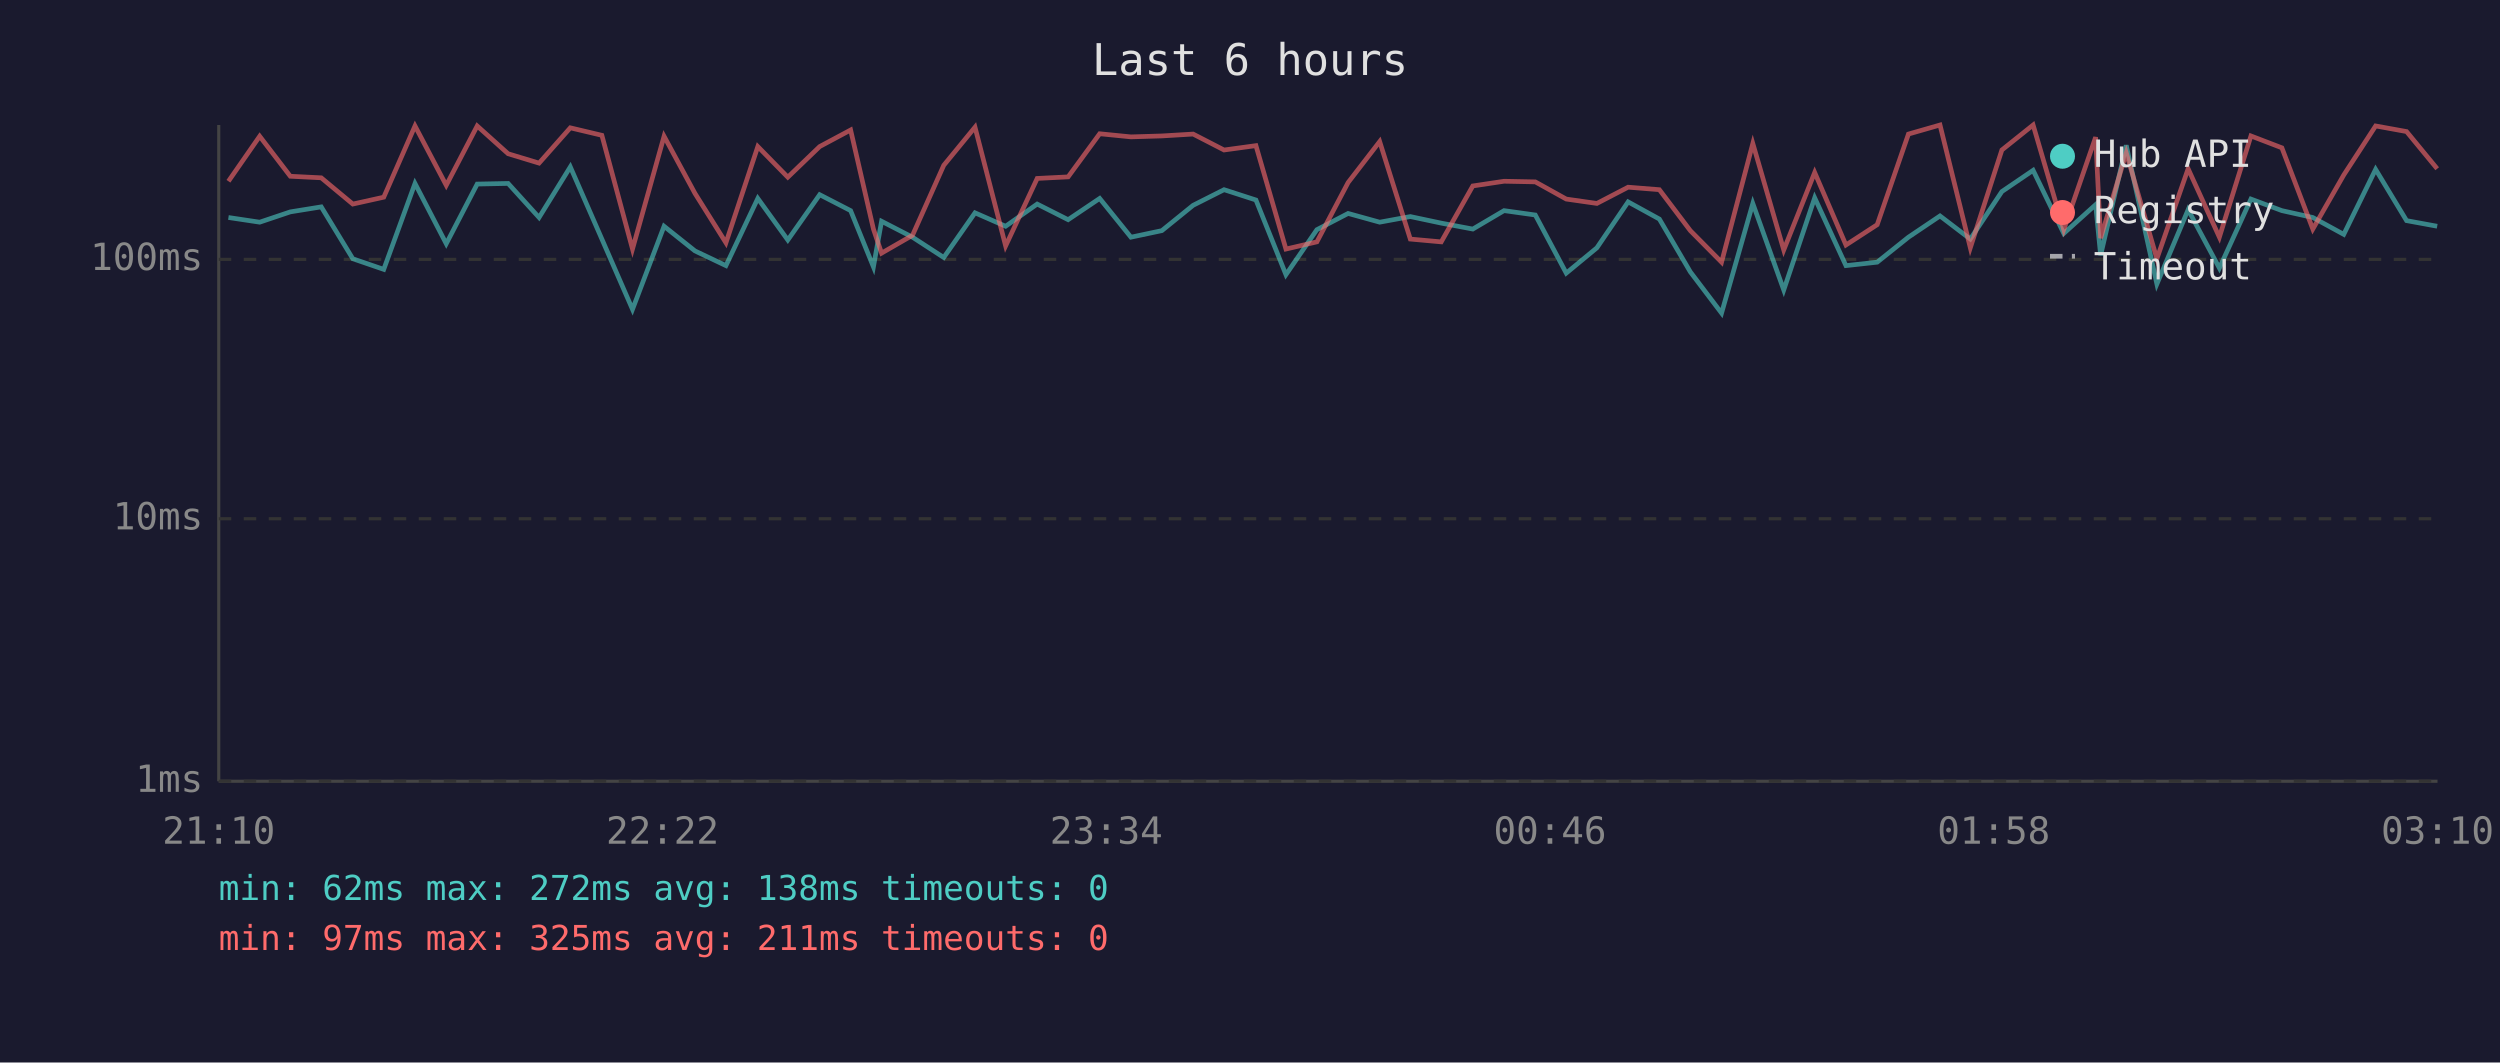
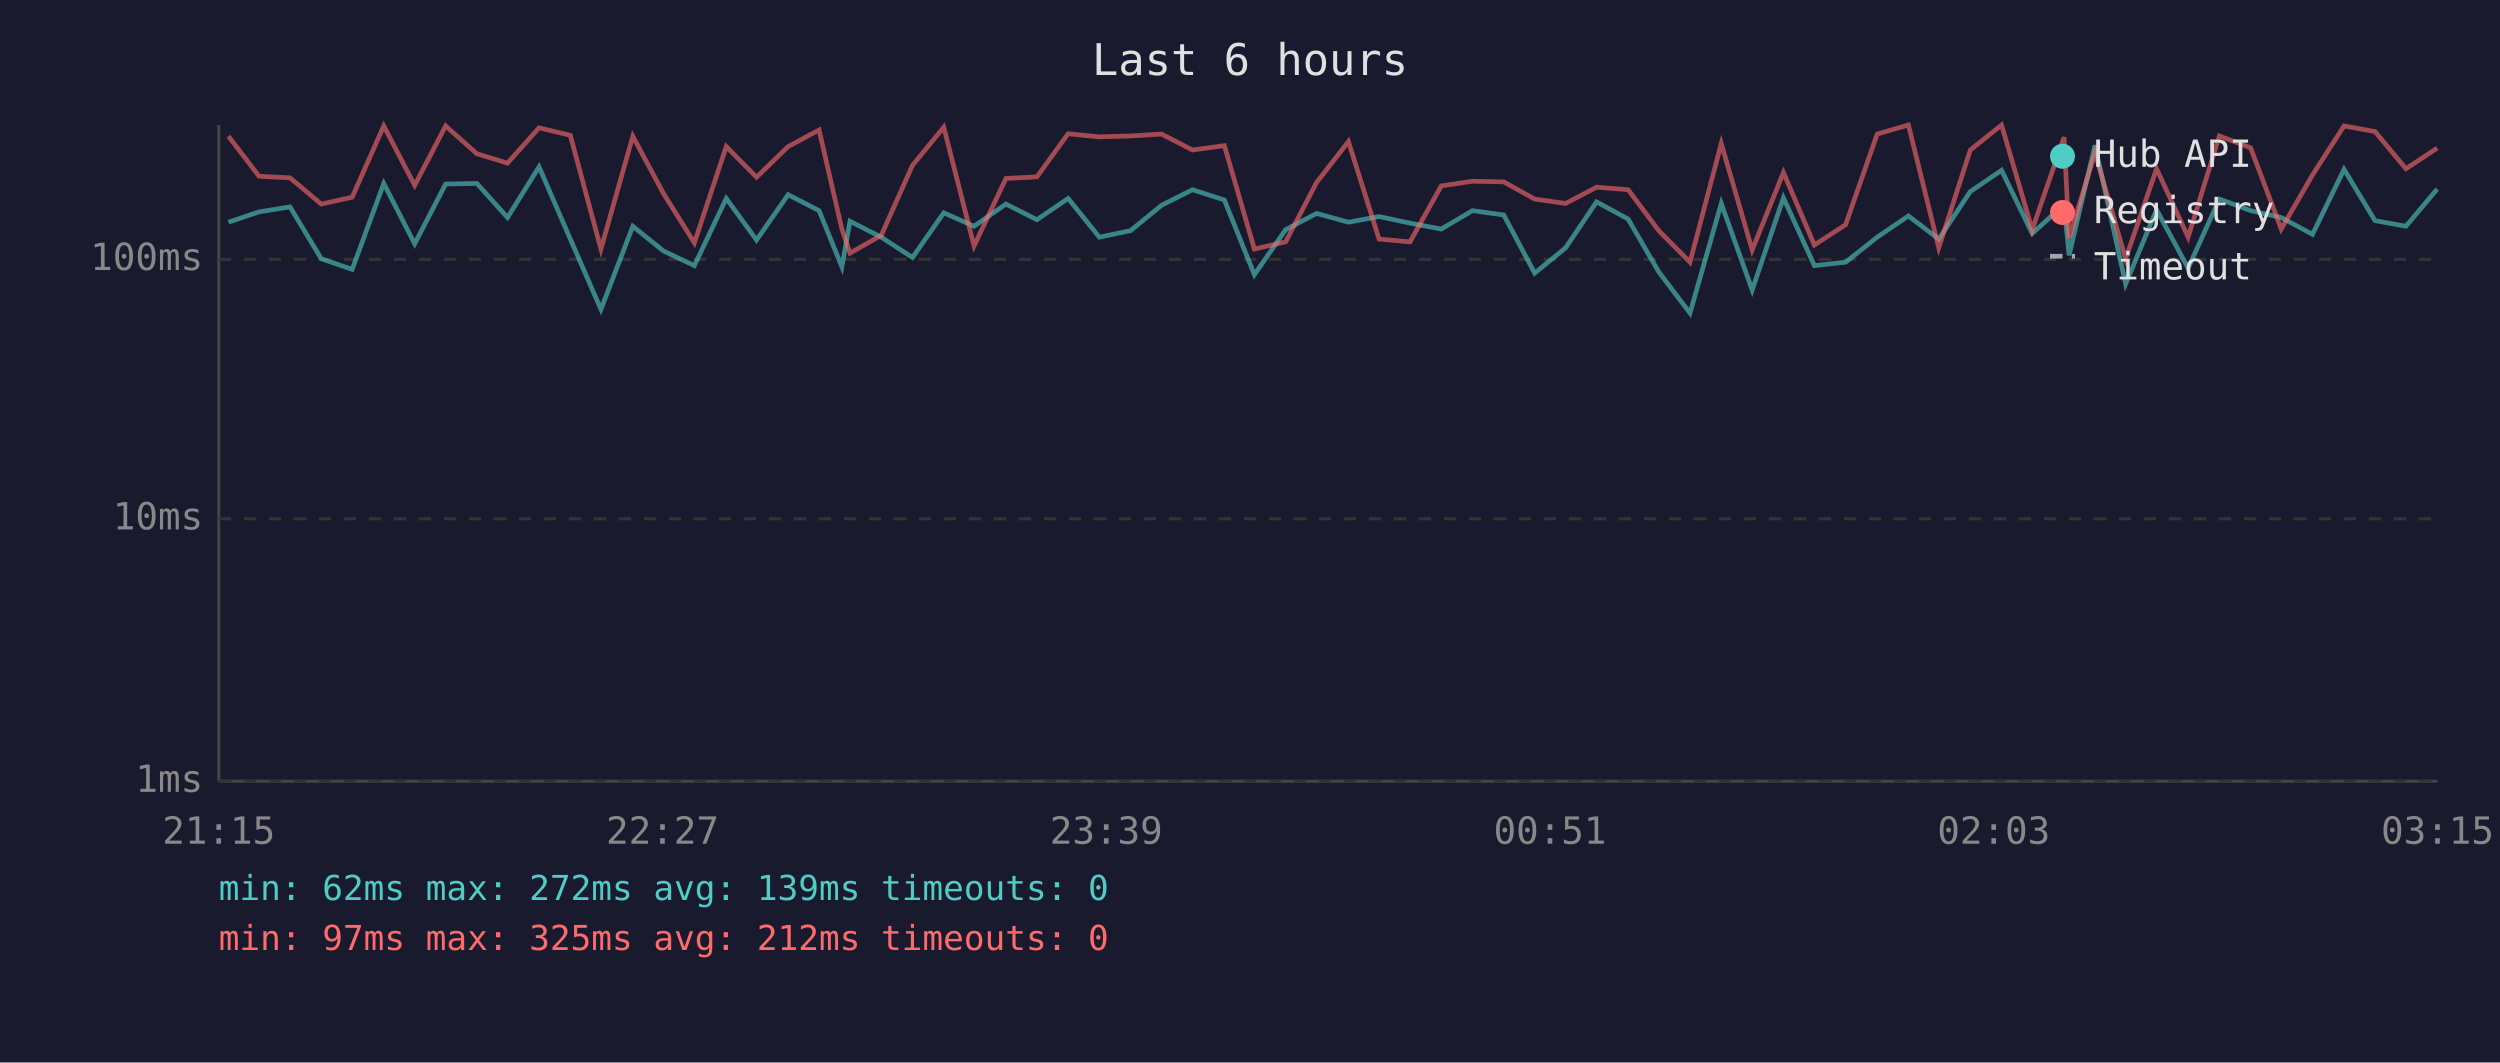
<svg xmlns="http://www.w3.org/2000/svg" viewBox="0 0 800 340" font-family="monospace" font-size="12">
  <rect width="800" height="340" fill="#1a1a2e" />
  <text x="400" y="24" fill="#e0e0e0" font-size="14" text-anchor="middle">Last 6 hours</text>
  <line x1="70" y1="40" x2="70" y2="250" stroke="#444" stroke-width="1" />
  <line x1="70" y1="250" x2="780" y2="250" stroke="#444" stroke-width="1" />
  <line x1="70" y1="250" x2="780" y2="250" stroke="#333" stroke-width="1" stroke-dasharray="4" />
  <text x="65" y="250" fill="#888" text-anchor="end" dominant-baseline="middle">1ms</text>
  <line x1="70" y1="166" x2="780" y2="166" stroke="#333" stroke-width="1" stroke-dasharray="4" />
  <text x="65" y="166" fill="#888" text-anchor="end" dominant-baseline="middle">10ms</text>
  <line x1="70" y1="83" x2="780" y2="83" stroke="#333" stroke-width="1" stroke-dasharray="4" />
  <text x="65" y="83" fill="#888" text-anchor="end" dominant-baseline="middle">100ms</text>
-   <text x="70" y="270" fill="#888" text-anchor="middle">21:10</text>
-   <text x="212" y="270" fill="#888" text-anchor="middle">22:22</text>
-   <text x="354" y="270" fill="#888" text-anchor="middle">23:34</text>
-   <text x="496" y="270" fill="#888" text-anchor="middle">00:46</text>
-   <text x="638" y="270" fill="#888" text-anchor="middle">01:58</text>
-   <text x="780" y="270" fill="#888" text-anchor="middle">03:10</text>
-   <polyline points="73.1,69.6 83.1,71.1 92.9,67.8 102.8,66.2 112.9,82.8 122.8,86.2 132.8,58.7 142.8,78.0 152.7,58.9 162.6,58.7 172.5,69.6 182.5,53.4 192.6,76.5 202.4,99.0 212.5,72.4 222.4,80.3 232.3,85.0 242.5,63.5 252.1,76.8 262.3,62.3 272.2,67.4 279.5,85.4 282.1,70.8 292.0,75.9 302.0,82.4 312.0,68.1 321.8,72.4 331.9,65.3 341.8,70.3 351.9,63.5 361.9,75.9 371.8,73.8 381.8,65.7 391.7,60.7 401.9,64.0 411.5,87.9 421.4,73.5 431.4,68.3 441.5,71.1 451.3,69.3 461.2,71.4 471.3,73.3 481.3,67.4 491.3,68.8 501.2,87.4 511.0,79.3 521.0,64.6 531.0,70.1 540.9,87.0 550.9,100.2 560.9,65.1 570.8,92.8 580.7,63.3 590.7,85.0 600.7,83.9 610.7,75.9 620.8,69.1 630.5,76.5 640.6,61.3 650.6,54.5 660.4,74.7 670.6,65.5 672.2,81.7 680.4,46.5 690.2,90.9 700.2,67.1 710.2,85.8 720.3,63.7 730.2,67.4 740.1,69.6 750.0,75.0 760.2,54.2 770.1,70.6 779.9,72.4" fill="none" stroke="#4ecdc4" stroke-width="1.5" opacity="0.6" />
-   <polyline points="73.1,58.0 83.1,43.6 92.9,56.4 102.8,56.9 112.9,65.3 122.8,63.1 132.8,40.3 142.8,59.3 152.7,40.3 162.6,49.2 172.5,52.2 182.5,40.9 192.6,43.3 202.4,79.7 212.5,43.6 222.4,61.9 232.3,77.7 242.5,46.9 252.1,56.7 262.3,46.9 272.2,41.6 279.5,73.3 282.1,81.0 292.0,75.3 302.0,52.9 312.0,40.7 321.8,78.7 331.9,57.1 341.8,56.6 351.9,42.8 361.9,43.8 371.8,43.5 381.8,42.9 391.7,48.0 401.9,46.6 411.5,79.7 421.4,77.4 431.4,58.4 441.5,45.3 451.3,76.5 461.2,77.4 471.3,59.5 481.3,58.0 491.3,58.2 501.2,63.7 511.0,65.1 521.0,59.9 531.0,60.7 540.9,73.8 550.9,83.9 560.9,45.9 570.8,80.0 580.7,55.2 590.7,78.4 600.7,71.9 610.7,42.9 620.8,40.0 630.5,79.3 640.6,48.0 650.6,40.0 660.4,73.5 670.6,43.9 672.2,76.2 680.4,48.9 690.2,82.8 700.2,54.0 710.2,75.9 720.3,43.5 730.2,47.3 740.1,73.3 750.0,56.0 760.2,40.3 770.1,42.1 779.9,54.0" fill="none" stroke="#ff6b6b" stroke-width="1.5" opacity="0.6" />
+   <text x="70" y="270" fill="#888" text-anchor="middle">21:15</text>
+   <text x="212" y="270" fill="#888" text-anchor="middle">22:27</text>
+   <text x="354" y="270" fill="#888" text-anchor="middle">23:39</text>
+   <text x="496" y="270" fill="#888" text-anchor="middle">00:51</text>
+   <text x="638" y="270" fill="#888" text-anchor="middle">02:03</text>
+   <text x="780" y="270" fill="#888" text-anchor="middle">03:15</text>
+   <polyline points="73.1,71.1 82.9,67.8 92.8,66.2 102.8,82.8 112.7,86.2 122.8,58.7 132.7,78.0 142.6,58.9 152.6,58.7 162.4,69.6 172.5,53.4 182.5,76.5 192.3,99.0 202.5,72.4 212.3,80.3 222.2,85.0 232.4,63.5 242.1,76.8 252.2,62.3 262.1,67.4 269.4,85.4 272.0,70.8 282.0,75.9 292.0,82.4 302.0,68.1 311.7,72.4 321.9,65.3 331.8,70.3 341.8,63.5 351.8,75.9 361.8,73.8 371.7,65.7 381.6,60.7 391.8,64.0 401.4,87.9 411.4,73.5 421.3,68.3 431.5,71.1 441.3,69.3 451.2,71.4 461.2,73.3 471.2,67.4 481.2,68.8 491.1,87.4 501.0,79.3 510.9,64.6 521.0,70.1 530.8,87.0 540.8,100.2 550.8,65.1 560.7,92.8 570.7,63.3 580.6,85.0 590.6,83.9 600.7,75.9 610.7,69.1 620.4,76.5 630.5,61.3 640.5,54.5 650.3,74.7 660.5,65.5 662.1,81.7 670.4,46.5 680.2,90.9 690.1,67.1 700.2,85.8 710.2,63.7 720.2,67.4 730.0,69.6 740.0,75.0 750.1,54.2 760.0,70.6 769.9,72.4 779.9,60.5" fill="none" stroke="#4ecdc4" stroke-width="1.5" opacity="0.6" />
+   <polyline points="73.1,43.6 82.9,56.4 92.8,56.9 102.8,65.3 112.7,63.1 122.8,40.3 132.7,59.3 142.6,40.3 152.6,49.2 162.4,52.2 172.5,40.9 182.5,43.3 192.3,79.7 202.5,43.6 212.3,61.9 222.2,77.7 232.4,46.9 242.1,56.7 252.2,46.9 262.1,41.6 269.4,73.3 272.0,81.0 282.0,75.3 292.0,52.9 302.0,40.7 311.7,78.7 321.9,57.1 331.8,56.6 341.8,42.8 351.8,43.8 361.8,43.5 371.7,42.9 381.6,48.0 391.8,46.6 401.4,79.7 411.4,77.4 421.3,58.4 431.5,45.3 441.3,76.5 451.2,77.4 461.2,59.5 471.2,58.0 481.2,58.2 491.1,63.7 501.0,65.1 510.9,59.9 521.0,60.7 530.8,73.8 540.8,83.9 550.8,45.9 560.7,80.0 570.7,55.2 580.6,78.4 590.6,71.9 600.7,42.9 610.7,40.0 620.4,79.3 630.5,48.0 640.5,40.0 650.3,73.5 660.5,43.9 662.1,76.2 670.4,48.9 680.2,82.8 690.1,54.0 700.2,75.9 710.2,43.5 720.2,47.3 730.0,73.3 740.0,56.0 750.1,40.3 760.0,42.1 769.9,54.0 779.9,47.4" fill="none" stroke="#ff6b6b" stroke-width="1.5" opacity="0.6" />
  <circle cx="660" cy="50" r="4" fill="#4ecdc4" />
  <text x="670" y="50" fill="#e0e0e0" dominant-baseline="middle">Hub API</text>
  <circle cx="660" cy="68" r="4" fill="#ff6b6b" />
  <text x="670" y="68" fill="#e0e0e0" dominant-baseline="middle">Registry</text>
  <line x1="656" y1="82" x2="664" y2="82" stroke="#e0e0e0" stroke-width="1.5" stroke-dasharray="4,3" opacity="0.7" />
  <text x="670" y="86" fill="#e0e0e0" dominant-baseline="middle">Timeout</text>
-   <text x="70" y="288" fill="#4ecdc4" font-size="11">min: 62ms  max: 272ms  avg: 138ms  timeouts: 0</text>
-   <text x="70" y="304" fill="#ff6b6b" font-size="11">min: 97ms  max: 325ms  avg: 211ms  timeouts: 0</text>
+   <text x="70" y="288" fill="#4ecdc4" font-size="11">min: 62ms  max: 272ms  avg: 139ms  timeouts: 0</text>
+   <text x="70" y="304" fill="#ff6b6b" font-size="11">min: 97ms  max: 325ms  avg: 212ms  timeouts: 0</text>
</svg>
